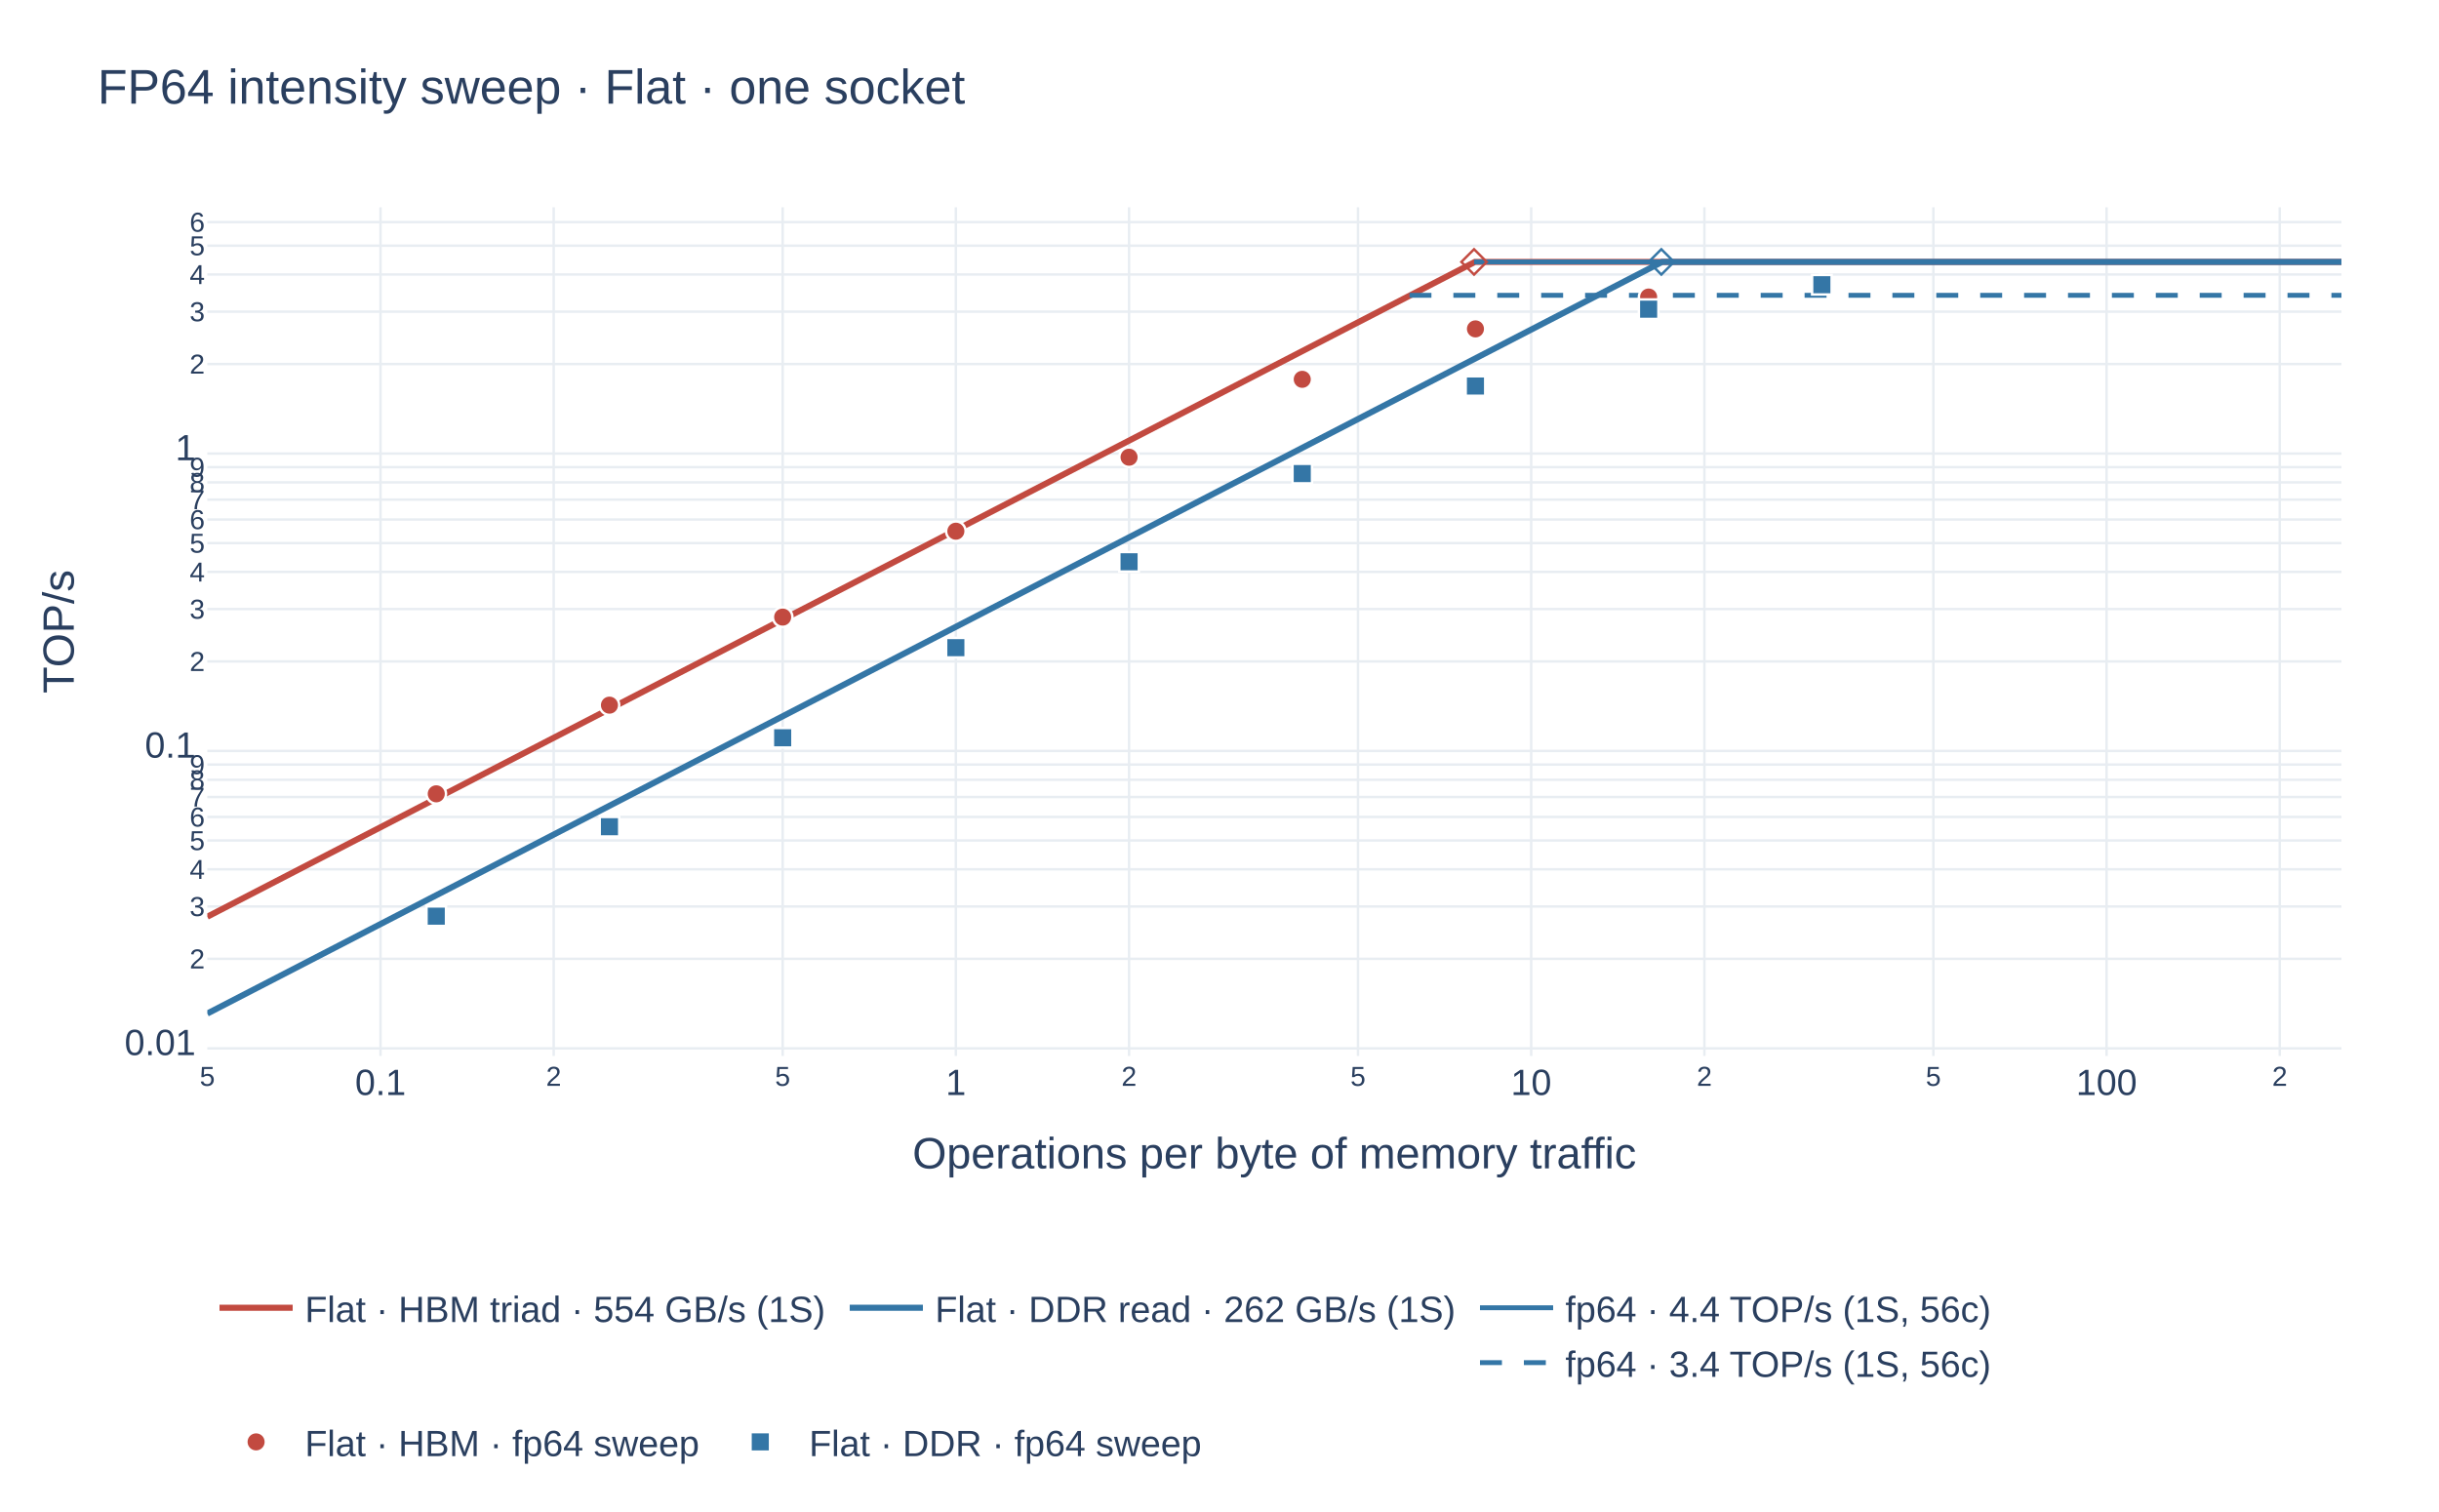
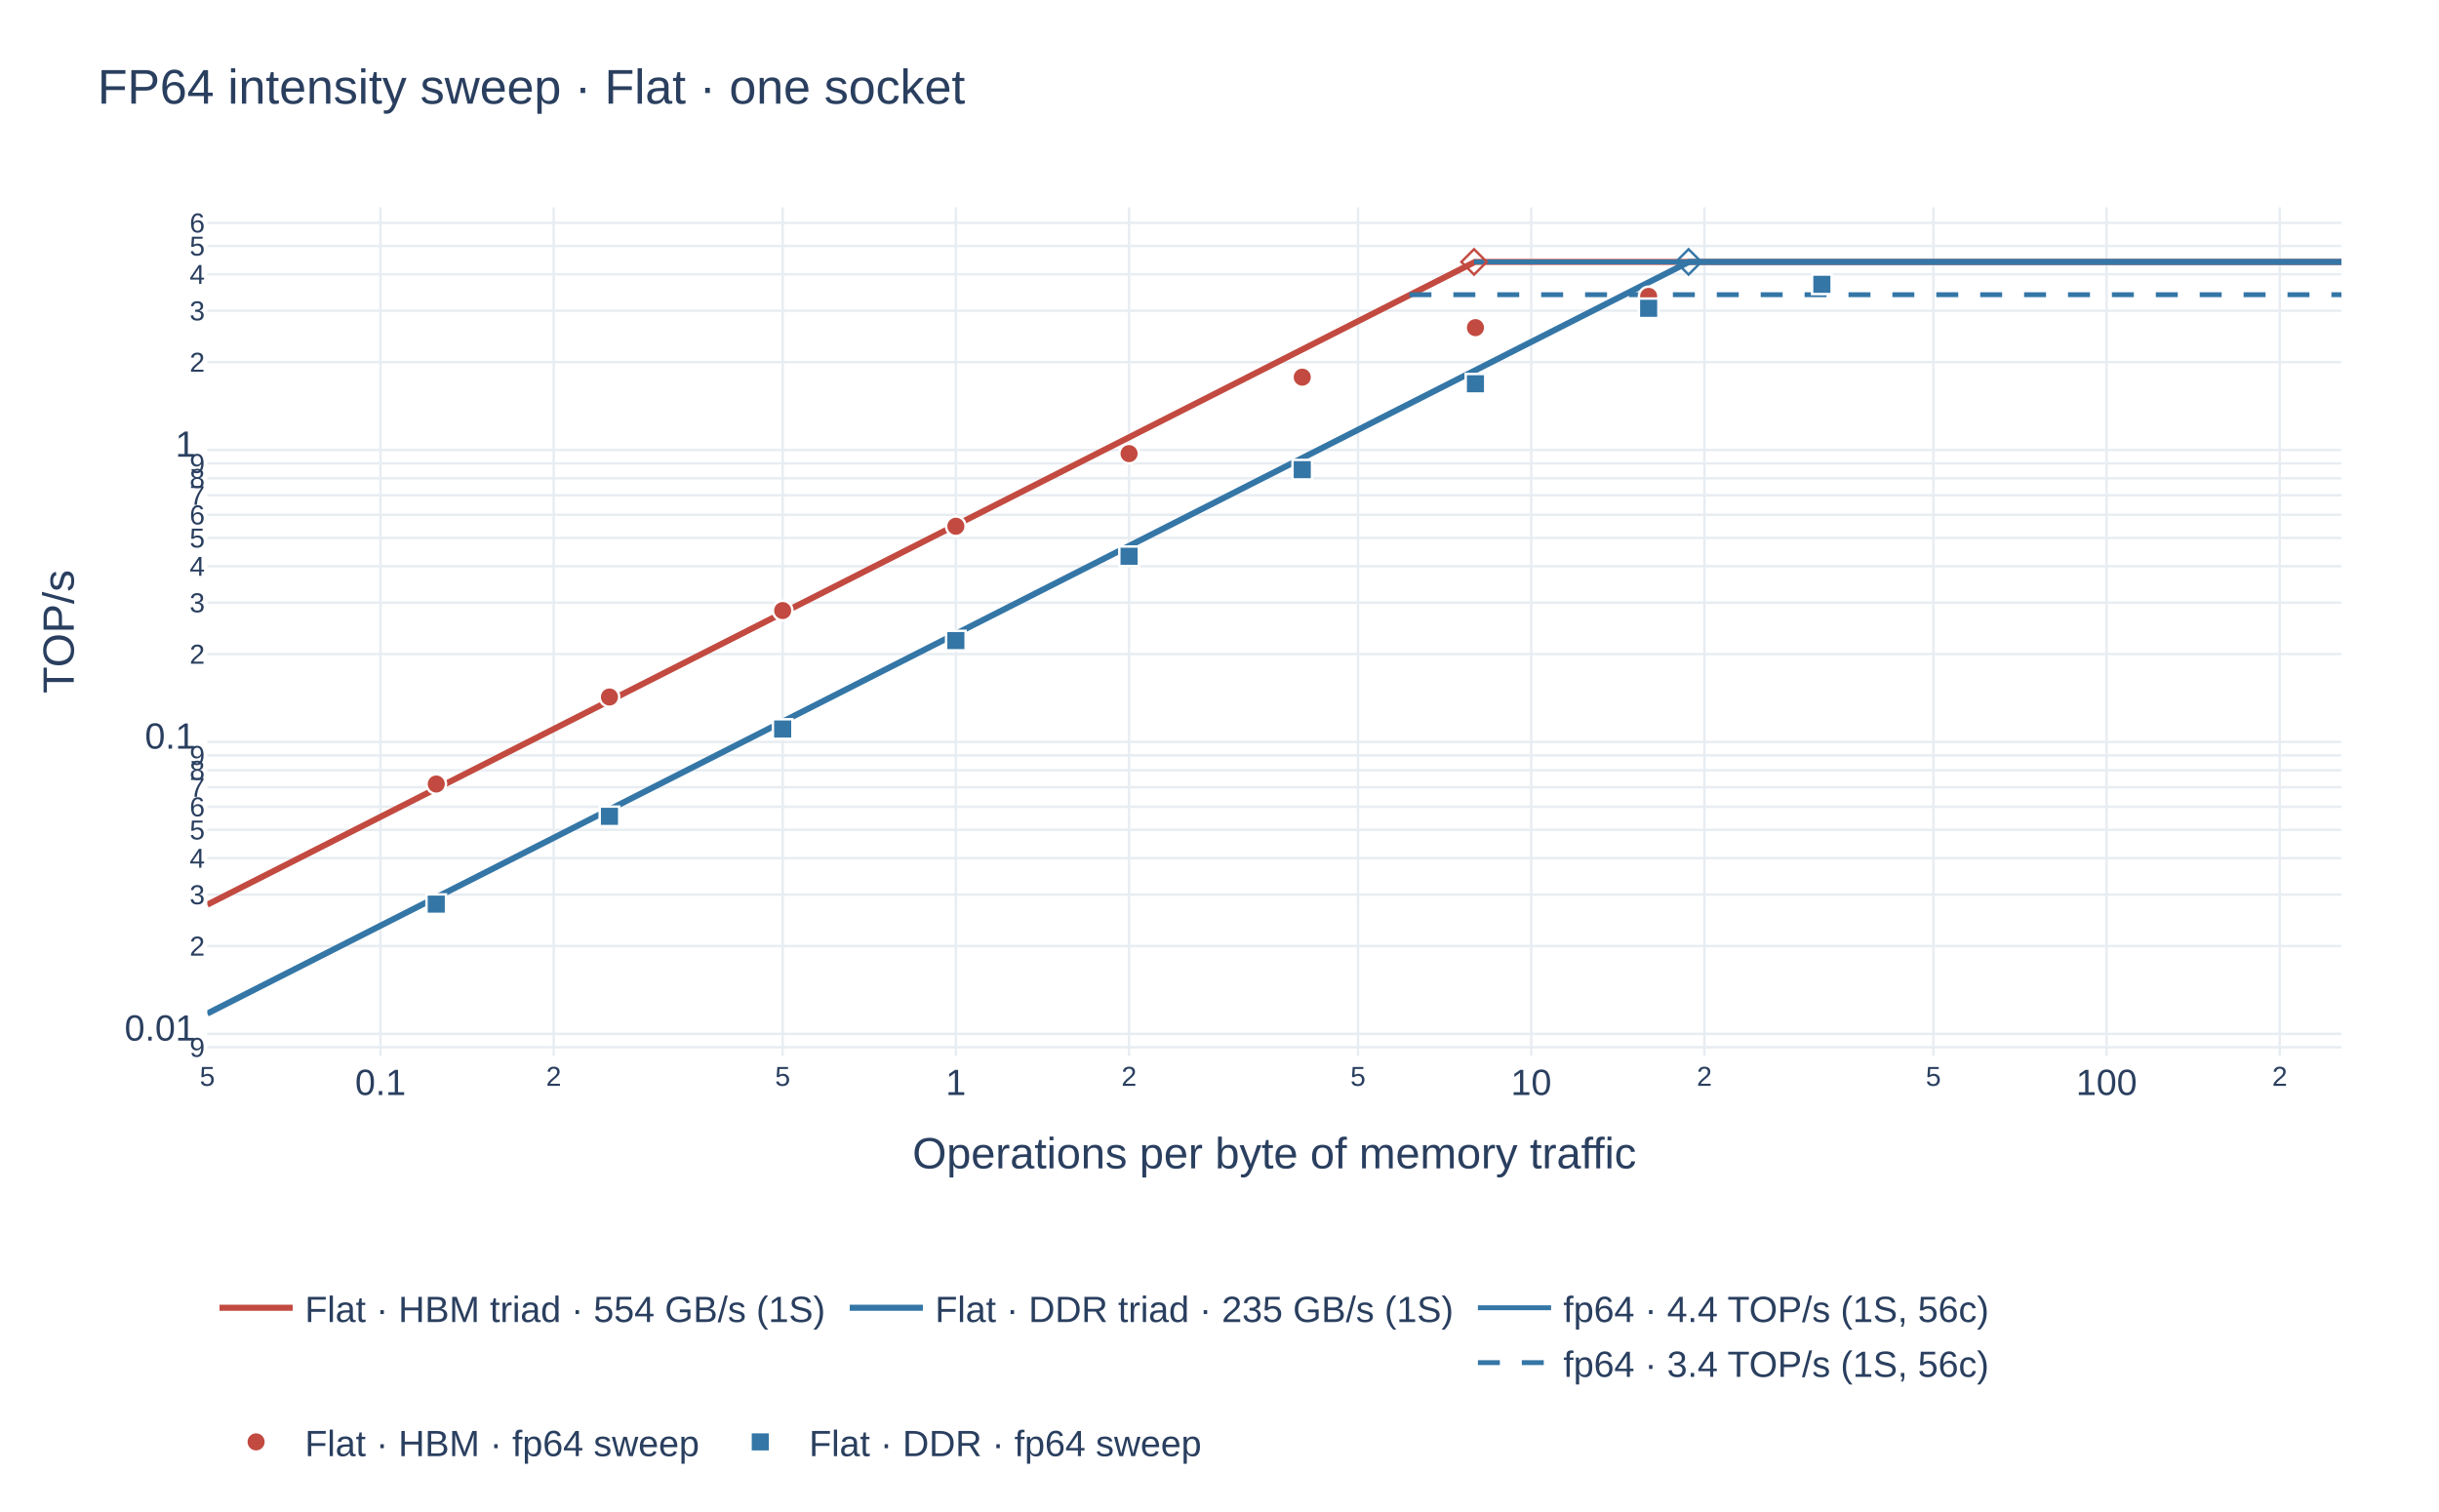
<svg xmlns="http://www.w3.org/2000/svg" class="main-svg" width="1000" height="620" style="" viewBox="0 0 1000 620">
  <rect x="0" y="0" width="1000" height="620" style="fill: rgb(255, 255, 255); fill-opacity: 1;" />
-   <defs id="defs-140106">
+   <defs id="defs-0cee16">
    <g class="clips">
-       <clipPath id="clip140106xyplot" class="plotclip">
+       <clipPath id="clip0cee16xyplot" class="plotclip">
        <rect width="875" height="348" />
      </clipPath>
-       <clipPath class="axesclip" id="clip140106x">
+       <clipPath class="axesclip" id="clip0cee16x">
        <rect x="85" y="0" width="875" height="620" />
      </clipPath>
-       <clipPath class="axesclip" id="clip140106y">
+       <clipPath class="axesclip" id="clip0cee16y">
        <rect x="0" y="85" width="1000" height="348" />
      </clipPath>
-       <clipPath class="axesclip" id="clip140106xy">
+       <clipPath class="axesclip" id="clip0cee16xy">
        <rect x="85" y="85" width="875" height="348" />
      </clipPath>
    </g>
    <g class="gradients" />
    <g class="patterns" />
  </defs>
  <g class="bglayer" />
  <g class="layer-below">
    <g class="imagelayer" />
    <g class="shapelayer" />
  </g>
  <g class="cartesianlayer">
    <g class="subplot xy">
      <g class="layer-subplot">
        <g class="shapelayer" />
        <g class="imagelayer" />
      </g>
      <g class="minor-gridlayer">
        <g class="x" />
        <g class="y" />
      </g>
      <g class="gridlayer">
        <g class="x">
          <path class="xgrid crisp" transform="translate(156.01,0)" d="M0,85v348" style="stroke: rgb(232, 237, 242); stroke-opacity: 1; stroke-width: 1px;" />
          <path class="xgrid crisp" transform="translate(227.02,0)" d="M0,85v348" style="stroke: rgb(232, 237, 242); stroke-opacity: 1; stroke-width: 1px;" />
          <path class="xgrid crisp" transform="translate(320.9,0)" d="M0,85v348" style="stroke: rgb(232, 237, 242); stroke-opacity: 1; stroke-width: 1px;" />
          <path class="xgrid crisp" transform="translate(391.91,0)" d="M0,85v348" style="stroke: rgb(232, 237, 242); stroke-opacity: 1; stroke-width: 1px;" />
          <path class="xgrid crisp" transform="translate(462.92,0)" d="M0,85v348" style="stroke: rgb(232, 237, 242); stroke-opacity: 1; stroke-width: 1px;" />
          <path class="xgrid crisp" transform="translate(556.79,0)" d="M0,85v348" style="stroke: rgb(232, 237, 242); stroke-opacity: 1; stroke-width: 1px;" />
          <path class="xgrid crisp" transform="translate(627.8,0)" d="M0,85v348" style="stroke: rgb(232, 237, 242); stroke-opacity: 1; stroke-width: 1px;" />
          <path class="xgrid crisp" transform="translate(698.81,0)" d="M0,85v348" style="stroke: rgb(232, 237, 242); stroke-opacity: 1; stroke-width: 1px;" />
          <path class="xgrid crisp" transform="translate(792.69,0)" d="M0,85v348" style="stroke: rgb(232, 237, 242); stroke-opacity: 1; stroke-width: 1px;" />
          <path class="xgrid crisp" transform="translate(863.7,0)" d="M0,85v348" style="stroke: rgb(232, 237, 242); stroke-opacity: 1; stroke-width: 1px;" />
          <path class="xgrid crisp" transform="translate(934.71,0)" d="M0,85v348" style="stroke: rgb(232, 237, 242); stroke-opacity: 1; stroke-width: 1px;" />
        </g>
        <g class="y">
-           <path class="ygrid crisp" transform="translate(0,429.89)" d="M85,0h875" style="stroke: rgb(232, 237, 242); stroke-opacity: 1; stroke-width: 1px;" />
-           <path class="ygrid crisp" transform="translate(0,393.17)" d="M85,0h875" style="stroke: rgb(232, 237, 242); stroke-opacity: 1; stroke-width: 1px;" />
-           <path class="ygrid crisp" transform="translate(0,371.7)" d="M85,0h875" style="stroke: rgb(232, 237, 242); stroke-opacity: 1; stroke-width: 1px;" />
-           <path class="ygrid crisp" transform="translate(0,356.46)" d="M85,0h875" style="stroke: rgb(232, 237, 242); stroke-opacity: 1; stroke-width: 1px;" />
-           <path class="ygrid crisp" transform="translate(0,344.64)" d="M85,0h875" style="stroke: rgb(232, 237, 242); stroke-opacity: 1; stroke-width: 1px;" />
-           <path class="ygrid crisp" transform="translate(0,334.99)" d="M85,0h875" style="stroke: rgb(232, 237, 242); stroke-opacity: 1; stroke-width: 1px;" />
-           <path class="ygrid crisp" transform="translate(0,326.82)" d="M85,0h875" style="stroke: rgb(232, 237, 242); stroke-opacity: 1; stroke-width: 1px;" />
-           <path class="ygrid crisp" transform="translate(0,319.75)" d="M85,0h875" style="stroke: rgb(232, 237, 242); stroke-opacity: 1; stroke-width: 1px;" />
-           <path class="ygrid crisp" transform="translate(0,313.51)" d="M85,0h875" style="stroke: rgb(232, 237, 242); stroke-opacity: 1; stroke-width: 1px;" />
-           <path class="ygrid crisp" transform="translate(0,307.93)" d="M85,0h875" style="stroke: rgb(232, 237, 242); stroke-opacity: 1; stroke-width: 1px;" />
-           <path class="ygrid crisp" transform="translate(0,271.22)" d="M85,0h875" style="stroke: rgb(232, 237, 242); stroke-opacity: 1; stroke-width: 1px;" />
-           <path class="ygrid crisp" transform="translate(0,249.75)" d="M85,0h875" style="stroke: rgb(232, 237, 242); stroke-opacity: 1; stroke-width: 1px;" />
-           <path class="ygrid crisp" transform="translate(0,234.51)" d="M85,0h875" style="stroke: rgb(232, 237, 242); stroke-opacity: 1; stroke-width: 1px;" />
-           <path class="ygrid crisp" transform="translate(0,222.69)" d="M85,0h875" style="stroke: rgb(232, 237, 242); stroke-opacity: 1; stroke-width: 1px;" />
-           <path class="ygrid crisp" transform="translate(0,213.03)" d="M85,0h875" style="stroke: rgb(232, 237, 242); stroke-opacity: 1; stroke-width: 1px;" />
-           <path class="ygrid crisp" transform="translate(0,204.87)" d="M85,0h875" style="stroke: rgb(232, 237, 242); stroke-opacity: 1; stroke-width: 1px;" />
-           <path class="ygrid crisp" transform="translate(0,197.8)" d="M85,0h875" style="stroke: rgb(232, 237, 242); stroke-opacity: 1; stroke-width: 1px;" />
-           <path class="ygrid crisp" transform="translate(0,191.56)" d="M85,0h875" style="stroke: rgb(232, 237, 242); stroke-opacity: 1; stroke-width: 1px;" />
-           <path class="ygrid crisp" transform="translate(0,185.98)" d="M85,0h875" style="stroke: rgb(232, 237, 242); stroke-opacity: 1; stroke-width: 1px;" />
-           <path class="ygrid crisp" transform="translate(0,149.27)" d="M85,0h875" style="stroke: rgb(232, 237, 242); stroke-opacity: 1; stroke-width: 1px;" />
-           <path class="ygrid crisp" transform="translate(0,127.79)" d="M85,0h875" style="stroke: rgb(232, 237, 242); stroke-opacity: 1; stroke-width: 1px;" />
-           <path class="ygrid crisp" transform="translate(0,112.55)" d="M85,0h875" style="stroke: rgb(232, 237, 242); stroke-opacity: 1; stroke-width: 1px;" />
-           <path class="ygrid crisp" transform="translate(0,100.74)" d="M85,0h875" style="stroke: rgb(232, 237, 242); stroke-opacity: 1; stroke-width: 1px;" />
-           <path class="ygrid crisp" transform="translate(0,91.08)" d="M85,0h875" style="stroke: rgb(232, 237, 242); stroke-opacity: 1; stroke-width: 1px;" />
+           <path class="ygrid crisp" transform="translate(0,429.43)" d="M85,0h875" style="stroke: rgb(232, 237, 242); stroke-opacity: 1; stroke-width: 1px;" />
+           <path class="ygrid crisp" transform="translate(0,423.95)" d="M85,0h875" style="stroke: rgb(232, 237, 242); stroke-opacity: 1; stroke-width: 1px;" />
+           <path class="ygrid crisp" transform="translate(0,387.92)" d="M85,0h875" style="stroke: rgb(232, 237, 242); stroke-opacity: 1; stroke-width: 1px;" />
+           <path class="ygrid crisp" transform="translate(0,366.84)" d="M85,0h875" style="stroke: rgb(232, 237, 242); stroke-opacity: 1; stroke-width: 1px;" />
+           <path class="ygrid crisp" transform="translate(0,351.88)" d="M85,0h875" style="stroke: rgb(232, 237, 242); stroke-opacity: 1; stroke-width: 1px;" />
+           <path class="ygrid crisp" transform="translate(0,340.28)" d="M85,0h875" style="stroke: rgb(232, 237, 242); stroke-opacity: 1; stroke-width: 1px;" />
+           <path class="ygrid crisp" transform="translate(0,330.8)" d="M85,0h875" style="stroke: rgb(232, 237, 242); stroke-opacity: 1; stroke-width: 1px;" />
+           <path class="ygrid crisp" transform="translate(0,322.79)" d="M85,0h875" style="stroke: rgb(232, 237, 242); stroke-opacity: 1; stroke-width: 1px;" />
+           <path class="ygrid crisp" transform="translate(0,315.84)" d="M85,0h875" style="stroke: rgb(232, 237, 242); stroke-opacity: 1; stroke-width: 1px;" />
+           <path class="ygrid crisp" transform="translate(0,309.72)" d="M85,0h875" style="stroke: rgb(232, 237, 242); stroke-opacity: 1; stroke-width: 1px;" />
+           <path class="ygrid crisp" transform="translate(0,304.24)" d="M85,0h875" style="stroke: rgb(232, 237, 242); stroke-opacity: 1; stroke-width: 1px;" />
+           <path class="ygrid crisp" transform="translate(0,268.21)" d="M85,0h875" style="stroke: rgb(232, 237, 242); stroke-opacity: 1; stroke-width: 1px;" />
+           <path class="ygrid crisp" transform="translate(0,247.13)" d="M85,0h875" style="stroke: rgb(232, 237, 242); stroke-opacity: 1; stroke-width: 1px;" />
+           <path class="ygrid crisp" transform="translate(0,232.17)" d="M85,0h875" style="stroke: rgb(232, 237, 242); stroke-opacity: 1; stroke-width: 1px;" />
+           <path class="ygrid crisp" transform="translate(0,220.57)" d="M85,0h875" style="stroke: rgb(232, 237, 242); stroke-opacity: 1; stroke-width: 1px;" />
+           <path class="ygrid crisp" transform="translate(0,211.09)" d="M85,0h875" style="stroke: rgb(232, 237, 242); stroke-opacity: 1; stroke-width: 1px;" />
+           <path class="ygrid crisp" transform="translate(0,203.08)" d="M85,0h875" style="stroke: rgb(232, 237, 242); stroke-opacity: 1; stroke-width: 1px;" />
+           <path class="ygrid crisp" transform="translate(0,196.13)" d="M85,0h875" style="stroke: rgb(232, 237, 242); stroke-opacity: 1; stroke-width: 1px;" />
+           <path class="ygrid crisp" transform="translate(0,190.01)" d="M85,0h875" style="stroke: rgb(232, 237, 242); stroke-opacity: 1; stroke-width: 1px;" />
+           <path class="ygrid crisp" transform="translate(0,184.53)" d="M85,0h875" style="stroke: rgb(232, 237, 242); stroke-opacity: 1; stroke-width: 1px;" />
+           <path class="ygrid crisp" transform="translate(0,148.5)" d="M85,0h875" style="stroke: rgb(232, 237, 242); stroke-opacity: 1; stroke-width: 1px;" />
+           <path class="ygrid crisp" transform="translate(0,127.42)" d="M85,0h875" style="stroke: rgb(232, 237, 242); stroke-opacity: 1; stroke-width: 1px;" />
+           <path class="ygrid crisp" transform="translate(0,112.46)" d="M85,0h875" style="stroke: rgb(232, 237, 242); stroke-opacity: 1; stroke-width: 1px;" />
+           <path class="ygrid crisp" transform="translate(0,100.86)" d="M85,0h875" style="stroke: rgb(232, 237, 242); stroke-opacity: 1; stroke-width: 1px;" />
+           <path class="ygrid crisp" transform="translate(0,91.38)" d="M85,0h875" style="stroke: rgb(232, 237, 242); stroke-opacity: 1; stroke-width: 1px;" />
        </g>
      </g>
      <g class="zerolinelayer" />
      <g class="layer-between">
        <g class="shapelayer" />
        <g class="imagelayer" />
      </g>
      <path class="xlines-below" />
      <path class="ylines-below" />
      <g class="overlines-below" />
      <g class="xaxislayer-below" />
      <g class="yaxislayer-below" />
      <g class="overaxes-below" />
      <g class="overplot">
-         <g class="xy" transform="translate(85,85)" clip-path="url(#clip140106xyplot)">
+         <g class="xy" transform="translate(85,85)" clip-path="url(#clip0cee16xyplot)">
          <g class="scatterlayer mlayer">
-             <g class="trace scatter trace9b9835" style="stroke-miterlimit: 2; opacity: 1;">
+             <g class="trace scatter trace982264" style="stroke-miterlimit: 2; opacity: 1;">
              <g class="fills" />
              <g class="errorbars" />
              <g class="lines">
-                 <path class="js-line" d="M0,290.9L519.74,22.4L521.93,22.4L875,22.4" style="vector-effect: none; fill: none; stroke: rgb(194, 74, 64); stroke-opacity: 1; stroke-width: 2.5px; opacity: 1;" />
+                 <path class="js-line" d="M0,285.96L519.74,22.4L521.93,22.4L875,22.4" style="vector-effect: none; fill: none; stroke: rgb(194, 74, 64); stroke-opacity: 1; stroke-width: 2.5px; opacity: 1;" />
              </g>
              <g class="points" />
              <g class="text" />
            </g>
-             <g class="trace scatter traceb85394" style="stroke-miterlimit: 2; opacity: 1;">
+             <g class="trace scatter trace691717" style="stroke-miterlimit: 2; opacity: 1;">
              <g class="fills" />
              <g class="errorbars" />
              <g class="lines">
-                 <path class="js-line" d="M0,330.6L596.49,22.4L598.68,22.4L875,22.4" style="vector-effect: none; fill: none; stroke: rgb(52, 118, 166); stroke-opacity: 1; stroke-width: 2.5px; opacity: 1;" />
+                 <path class="js-line" d="M0,330.6L607.46,22.4L609.65,22.4L875,22.4" style="vector-effect: none; fill: none; stroke: rgb(52, 118, 166); stroke-opacity: 1; stroke-width: 2.5px; opacity: 1;" />
              </g>
              <g class="points" />
              <g class="text" />
            </g>
-             <g class="trace scatter traceeec383" style="stroke-miterlimit: 2; opacity: 1;">
+             <g class="trace scatter traceaeaafb" style="stroke-miterlimit: 2; opacity: 1;">
              <g class="fills" />
              <g class="errorbars" />
              <g class="lines">
                <path class="js-line" d="M519.37,22.4L875,22.4" style="vector-effect: none; fill: none; stroke: rgb(52, 118, 166); stroke-opacity: 1; stroke-width: 2px; opacity: 1;" />
              </g>
              <g class="points" />
              <g class="text" />
            </g>
-             <g class="trace scatter trace9a9bf2" style="stroke-miterlimit: 2; opacity: 1;">
+             <g class="trace scatter trace2c57e9" style="stroke-miterlimit: 2; opacity: 1;">
              <g class="fills" />
              <g class="errorbars" />
              <g class="lines" />
              <g class="points">
                <path class="point" transform="translate(519.37,22.4)" d="M5.2,0L0,5.2L-5.2,0L0,-5.2Z" style="opacity: 1; stroke-width: 1px; stroke: rgb(194, 74, 64); stroke-opacity: 1; fill: none;" />
              </g>
              <g class="text" />
            </g>
-             <g class="trace scatter trace3e33d9" style="stroke-miterlimit: 2; opacity: 1;">
+             <g class="trace scatter tracef60a94" style="stroke-miterlimit: 2; opacity: 1;">
              <g class="fills" />
              <g class="errorbars" />
              <g class="lines" />
              <g class="points">
-                 <path class="point" transform="translate(596.15,22.4)" d="M5.2,0L0,5.2L-5.2,0L0,-5.2Z" style="opacity: 1; stroke-width: 1px; stroke: rgb(52, 118, 166); stroke-opacity: 1; fill: none;" />
-               </g>
-               <g class="text" />
-             </g>
-             <g class="trace scatter tracea99d35" style="stroke-miterlimit: 2; opacity: 1;">
+                 <path class="point" transform="translate(607.32,22.4)" d="M5.2,0L0,5.2L-5.2,0L0,-5.2Z" style="opacity: 1; stroke-width: 1px; stroke: rgb(52, 118, 166); stroke-opacity: 1; fill: none;" />
+               </g>
+               <g class="text" />
+             </g>
+             <g class="trace scatter traceb2c7d7" style="stroke-miterlimit: 2; opacity: 1;">
              <g class="fills" />
              <g class="errorbars" />
              <g class="lines">
-                 <path class="js-line" d="M492.89,36.09L875,36.09" style="vector-effect: none; fill: none; stroke: rgb(52, 118, 166); stroke-opacity: 1; stroke-dasharray: 9px, 9px; stroke-width: 2px; opacity: 1;" />
+                 <path class="js-line" d="M492.89,35.84L875,35.84" style="vector-effect: none; fill: none; stroke: rgb(52, 118, 166); stroke-opacity: 1; stroke-dasharray: 9px, 9px; stroke-width: 2px; opacity: 1;" />
              </g>
              <g class="points" />
              <g class="text" />
            </g>
-             <g class="trace scatter trace2be299" style="stroke-miterlimit: 2; opacity: 1;">
+             <g class="trace scatter trace50f6d3" style="stroke-miterlimit: 2; opacity: 1;">
              <g class="fills" />
              <g class="errorbars" />
              <g class="lines" />
              <g class="points">
-                 <path class="point plotly-customdata" transform="translate(93.87,240.51)" d="M4,0A4,4 0 1,1 0,-4A4,4 0 0,1 4,0Z" style="opacity: 1; stroke-width: 1px; fill: rgb(194, 74, 64); fill-opacity: 1; stroke: rgb(255, 255, 255); stroke-opacity: 1;" />
-                 <path class="point plotly-customdata" transform="translate(164.88,204.15)" d="M4,0A4,4 0 1,1 0,-4A4,4 0 0,1 4,0Z" style="opacity: 1; stroke-width: 1px; fill: rgb(194, 74, 64); fill-opacity: 1; stroke: rgb(255, 255, 255); stroke-opacity: 1;" />
-                 <path class="point plotly-customdata" transform="translate(235.9,168.04)" d="M4,0A4,4 0 1,1 0,-4A4,4 0 0,1 4,0Z" style="opacity: 1; stroke-width: 1px; fill: rgb(194, 74, 64); fill-opacity: 1; stroke: rgb(255, 255, 255); stroke-opacity: 1;" />
-                 <path class="point plotly-customdata" transform="translate(306.91,132.82)" d="M4,0A4,4 0 1,1 0,-4A4,4 0 0,1 4,0Z" style="opacity: 1; stroke-width: 1px; fill: rgb(194, 74, 64); fill-opacity: 1; stroke: rgb(255, 255, 255); stroke-opacity: 1;" />
-                 <path class="point plotly-customdata" transform="translate(377.92,102.48)" d="M4,0A4,4 0 1,1 0,-4A4,4 0 0,1 4,0Z" style="opacity: 1; stroke-width: 1px; fill: rgb(194, 74, 64); fill-opacity: 1; stroke: rgb(255, 255, 255); stroke-opacity: 1;" />
-                 <path class="point plotly-customdata" transform="translate(448.93,70.54)" d="M4,0A4,4 0 1,1 0,-4A4,4 0 0,1 4,0Z" style="opacity: 1; stroke-width: 1px; fill: rgb(194, 74, 64); fill-opacity: 1; stroke: rgb(255, 255, 255); stroke-opacity: 1;" />
-                 <path class="point plotly-customdata" transform="translate(519.94,49.86)" d="M4,0A4,4 0 1,1 0,-4A4,4 0 0,1 4,0Z" style="opacity: 1; stroke-width: 1px; fill: rgb(194, 74, 64); fill-opacity: 1; stroke: rgb(255, 255, 255); stroke-opacity: 1;" />
-                 <path class="point plotly-customdata" transform="translate(590.95,36.8)" d="M4,0A4,4 0 1,1 0,-4A4,4 0 0,1 4,0Z" style="opacity: 1; stroke-width: 1px; fill: rgb(194, 74, 64); fill-opacity: 1; stroke: rgb(255, 255, 255); stroke-opacity: 1;" />
-                 <path class="point plotly-customdata" transform="translate(661.97,31.57)" d="M4,0A4,4 0 1,1 0,-4A4,4 0 0,1 4,0Z" style="opacity: 1; stroke-width: 1px; fill: rgb(194, 74, 64); fill-opacity: 1; stroke: rgb(255, 255, 255); stroke-opacity: 1;" />
-               </g>
-               <g class="text" />
-             </g>
-             <g class="trace scatter trace0b6619" style="stroke-miterlimit: 2; opacity: 1;">
+                 <path class="point plotly-customdata" transform="translate(93.87,236.49)" d="M4,0A4,4 0 1,1 0,-4A4,4 0 0,1 4,0Z" style="opacity: 1; stroke-width: 1px; fill: rgb(194, 74, 64); fill-opacity: 1; stroke: rgb(255, 255, 255); stroke-opacity: 1;" />
+                 <path class="point plotly-customdata" transform="translate(164.88,200.81)" d="M4,0A4,4 0 1,1 0,-4A4,4 0 0,1 4,0Z" style="opacity: 1; stroke-width: 1px; fill: rgb(194, 74, 64); fill-opacity: 1; stroke: rgb(255, 255, 255); stroke-opacity: 1;" />
+                 <path class="point plotly-customdata" transform="translate(235.9,165.36)" d="M4,0A4,4 0 1,1 0,-4A4,4 0 0,1 4,0Z" style="opacity: 1; stroke-width: 1px; fill: rgb(194, 74, 64); fill-opacity: 1; stroke: rgb(255, 255, 255); stroke-opacity: 1;" />
+                 <path class="point plotly-customdata" transform="translate(306.91,130.79)" d="M4,0A4,4 0 1,1 0,-4A4,4 0 0,1 4,0Z" style="opacity: 1; stroke-width: 1px; fill: rgb(194, 74, 64); fill-opacity: 1; stroke: rgb(255, 255, 255); stroke-opacity: 1;" />
+                 <path class="point plotly-customdata" transform="translate(377.92,101.01)" d="M4,0A4,4 0 1,1 0,-4A4,4 0 0,1 4,0Z" style="opacity: 1; stroke-width: 1px; fill: rgb(194, 74, 64); fill-opacity: 1; stroke: rgb(255, 255, 255); stroke-opacity: 1;" />
+                 <path class="point plotly-customdata" transform="translate(448.93,69.66)" d="M4,0A4,4 0 1,1 0,-4A4,4 0 0,1 4,0Z" style="opacity: 1; stroke-width: 1px; fill: rgb(194, 74, 64); fill-opacity: 1; stroke: rgb(255, 255, 255); stroke-opacity: 1;" />
+                 <path class="point plotly-customdata" transform="translate(519.94,49.35)" d="M4,0A4,4 0 1,1 0,-4A4,4 0 0,1 4,0Z" style="opacity: 1; stroke-width: 1px; fill: rgb(194, 74, 64); fill-opacity: 1; stroke: rgb(255, 255, 255); stroke-opacity: 1;" />
+                 <path class="point plotly-customdata" transform="translate(590.95,36.54)" d="M4,0A4,4 0 1,1 0,-4A4,4 0 0,1 4,0Z" style="opacity: 1; stroke-width: 1px; fill: rgb(194, 74, 64); fill-opacity: 1; stroke: rgb(255, 255, 255); stroke-opacity: 1;" />
+                 <path class="point plotly-customdata" transform="translate(661.97,31.4)" d="M4,0A4,4 0 1,1 0,-4A4,4 0 0,1 4,0Z" style="opacity: 1; stroke-width: 1px; fill: rgb(194, 74, 64); fill-opacity: 1; stroke: rgb(255, 255, 255); stroke-opacity: 1;" />
+               </g>
+               <g class="text" />
+             </g>
+             <g class="trace scatter trace3751ee" style="stroke-miterlimit: 2; opacity: 1;">
              <g class="fills" />
              <g class="errorbars" />
              <g class="lines" />
              <g class="points">
-                 <path class="point plotly-customdata" transform="translate(93.87,290.68)" d="M4,4H-4V-4H4Z" style="opacity: 1; stroke-width: 1px; fill: rgb(52, 118, 166); fill-opacity: 1; stroke: rgb(255, 255, 255); stroke-opacity: 1;" />
-                 <path class="point plotly-customdata" transform="translate(164.88,254)" d="M4,4H-4V-4H4Z" style="opacity: 1; stroke-width: 1px; fill: rgb(52, 118, 166); fill-opacity: 1; stroke: rgb(255, 255, 255); stroke-opacity: 1;" />
-                 <path class="point plotly-customdata" transform="translate(235.9,217.52)" d="M4,4H-4V-4H4Z" style="opacity: 1; stroke-width: 1px; fill: rgb(52, 118, 166); fill-opacity: 1; stroke: rgb(255, 255, 255); stroke-opacity: 1;" />
-                 <path class="point plotly-customdata" transform="translate(306.91,180.58)" d="M4,4H-4V-4H4Z" style="opacity: 1; stroke-width: 1px; fill: rgb(52, 118, 166); fill-opacity: 1; stroke: rgb(255, 255, 255); stroke-opacity: 1;" />
-                 <path class="point plotly-customdata" transform="translate(377.92,145.36)" d="M4,4H-4V-4H4Z" style="opacity: 1; stroke-width: 1px; fill: rgb(52, 118, 166); fill-opacity: 1; stroke: rgb(255, 255, 255); stroke-opacity: 1;" />
-                 <path class="point plotly-customdata" transform="translate(448.93,109.19)" d="M4,4H-4V-4H4Z" style="opacity: 1; stroke-width: 1px; fill: rgb(52, 118, 166); fill-opacity: 1; stroke: rgb(255, 255, 255); stroke-opacity: 1;" />
-                 <path class="point plotly-customdata" transform="translate(519.94,73.29)" d="M4,4H-4V-4H4Z" style="opacity: 1; stroke-width: 1px; fill: rgb(52, 118, 166); fill-opacity: 1; stroke: rgb(255, 255, 255); stroke-opacity: 1;" />
-                 <path class="point plotly-customdata" transform="translate(590.95,41.78)" d="M4,4H-4V-4H4Z" style="opacity: 1; stroke-width: 1px; fill: rgb(52, 118, 166); fill-opacity: 1; stroke: rgb(255, 255, 255); stroke-opacity: 1;" />
-                 <path class="point plotly-customdata" transform="translate(661.97,31.75)" d="M4,4H-4V-4H4Z" style="opacity: 1; stroke-width: 1px; fill: rgb(52, 118, 166); fill-opacity: 1; stroke: rgb(255, 255, 255); stroke-opacity: 1;" />
+                 <path class="point plotly-customdata" transform="translate(93.87,285.74)" d="M4,4H-4V-4H4Z" style="opacity: 1; stroke-width: 1px; fill: rgb(52, 118, 166); fill-opacity: 1; stroke: rgb(255, 255, 255); stroke-opacity: 1;" />
+                 <path class="point plotly-customdata" transform="translate(164.88,249.74)" d="M4,4H-4V-4H4Z" style="opacity: 1; stroke-width: 1px; fill: rgb(52, 118, 166); fill-opacity: 1; stroke: rgb(255, 255, 255); stroke-opacity: 1;" />
+                 <path class="point plotly-customdata" transform="translate(235.9,213.93)" d="M4,4H-4V-4H4Z" style="opacity: 1; stroke-width: 1px; fill: rgb(52, 118, 166); fill-opacity: 1; stroke: rgb(255, 255, 255); stroke-opacity: 1;" />
+                 <path class="point plotly-customdata" transform="translate(306.91,177.67)" d="M4,4H-4V-4H4Z" style="opacity: 1; stroke-width: 1px; fill: rgb(52, 118, 166); fill-opacity: 1; stroke: rgb(255, 255, 255); stroke-opacity: 1;" />
+                 <path class="point plotly-customdata" transform="translate(377.92,143.09)" d="M4,4H-4V-4H4Z" style="opacity: 1; stroke-width: 1px; fill: rgb(52, 118, 166); fill-opacity: 1; stroke: rgb(255, 255, 255); stroke-opacity: 1;" />
+                 <path class="point plotly-customdata" transform="translate(448.93,107.59)" d="M4,4H-4V-4H4Z" style="opacity: 1; stroke-width: 1px; fill: rgb(52, 118, 166); fill-opacity: 1; stroke: rgb(255, 255, 255); stroke-opacity: 1;" />
+                 <path class="point plotly-customdata" transform="translate(519.94,72.36)" d="M4,4H-4V-4H4Z" style="opacity: 1; stroke-width: 1px; fill: rgb(52, 118, 166); fill-opacity: 1; stroke: rgb(255, 255, 255); stroke-opacity: 1;" />
+                 <path class="point plotly-customdata" transform="translate(590.95,41.42)" d="M4,4H-4V-4H4Z" style="opacity: 1; stroke-width: 1px; fill: rgb(52, 118, 166); fill-opacity: 1; stroke: rgb(255, 255, 255); stroke-opacity: 1;" />
+                 <path class="point plotly-customdata" transform="translate(661.97,31.58)" d="M4,4H-4V-4H4Z" style="opacity: 1; stroke-width: 1px; fill: rgb(52, 118, 166); fill-opacity: 1; stroke: rgb(255, 255, 255); stroke-opacity: 1;" />
              </g>
              <g class="text" />
            </g>
          </g>
        </g>
      </g>
      <g class="zerolinelayer-above" />
      <path class="xlines-above crisp" d="M0,0" style="fill: none;" />
      <path class="ylines-above crisp" d="M0,0" style="fill: none;" />
      <g class="overlines-above" />
      <g class="xaxislayer-above">
        <g class="xtick">
          <text text-anchor="middle" x="0" y="445.25" transform="translate(85,0)" style="font-family: Arial; font-size: 11.25px; fill: rgb(42, 63, 95); fill-opacity: 1; white-space: pre;">5</text>
        </g>
        <g class="xtick">
          <text text-anchor="middle" x="0" y="449" style="font-family: Arial; font-size: 15px; fill: rgb(42, 63, 95); fill-opacity: 1; white-space: pre;" transform="translate(156.01,0)">0.1</text>
        </g>
        <g class="xtick">
          <text text-anchor="middle" x="0" y="445.25" style="font-family: Arial; font-size: 11.25px; fill: rgb(42, 63, 95); fill-opacity: 1; white-space: pre;" transform="translate(227.02,0)">2</text>
        </g>
        <g class="xtick">
          <text text-anchor="middle" x="0" y="445.25" style="font-family: Arial; font-size: 11.25px; fill: rgb(42, 63, 95); fill-opacity: 1; white-space: pre;" transform="translate(320.9,0)">5</text>
        </g>
        <g class="xtick">
          <text text-anchor="middle" x="0" y="449" style="font-family: Arial; font-size: 15px; fill: rgb(42, 63, 95); fill-opacity: 1; white-space: pre;" transform="translate(391.91,0)">1</text>
        </g>
        <g class="xtick">
          <text text-anchor="middle" x="0" y="445.25" style="font-family: Arial; font-size: 11.25px; fill: rgb(42, 63, 95); fill-opacity: 1; white-space: pre;" transform="translate(462.92,0)">2</text>
        </g>
        <g class="xtick">
          <text text-anchor="middle" x="0" y="445.25" style="font-family: Arial; font-size: 11.25px; fill: rgb(42, 63, 95); fill-opacity: 1; white-space: pre;" transform="translate(556.79,0)">5</text>
        </g>
        <g class="xtick">
          <text text-anchor="middle" x="0" y="449" style="font-family: Arial; font-size: 15px; fill: rgb(42, 63, 95); fill-opacity: 1; white-space: pre;" transform="translate(627.8,0)">10</text>
        </g>
        <g class="xtick">
          <text text-anchor="middle" x="0" y="445.25" style="font-family: Arial; font-size: 11.25px; fill: rgb(42, 63, 95); fill-opacity: 1; white-space: pre;" transform="translate(698.81,0)">2</text>
        </g>
        <g class="xtick">
          <text text-anchor="middle" x="0" y="445.25" style="font-family: Arial; font-size: 11.25px; fill: rgb(42, 63, 95); fill-opacity: 1; white-space: pre;" transform="translate(792.69,0)">5</text>
        </g>
        <g class="xtick">
          <text text-anchor="middle" x="0" y="449" style="font-family: Arial; font-size: 15px; fill: rgb(42, 63, 95); fill-opacity: 1; white-space: pre;" transform="translate(863.7,0)">100</text>
        </g>
        <g class="xtick">
          <text text-anchor="middle" x="0" y="445.25" style="font-family: Arial; font-size: 11.25px; fill: rgb(42, 63, 95); fill-opacity: 1; white-space: pre;" transform="translate(934.71,0)">2</text>
        </g>
      </g>
      <g class="yaxislayer-above">
        <g class="ytick">
-           <text text-anchor="end" x="80.25" y="2.75" transform="translate(0,429.89)" style="font-family: Arial; font-size: 15px; fill: rgb(42, 63, 95); fill-opacity: 1; white-space: pre;">0.01</text>
-         </g>
-         <g class="ytick">
-           <text text-anchor="end" x="84" y="3.937" style="font-family: Arial; font-size: 11.25px; fill: rgb(42, 63, 95); fill-opacity: 1; white-space: pre;" transform="translate(0,393.17)">2</text>
-         </g>
-         <g class="ytick">
-           <text text-anchor="end" x="84" y="3.937" style="font-family: Arial; font-size: 11.25px; fill: rgb(42, 63, 95); fill-opacity: 1; white-space: pre;" transform="translate(0,371.7)">3</text>
-         </g>
-         <g class="ytick">
-           <text text-anchor="end" x="84" y="3.937" style="font-family: Arial; font-size: 11.25px; fill: rgb(42, 63, 95); fill-opacity: 1; white-space: pre;" transform="translate(0,356.46)">4</text>
-         </g>
-         <g class="ytick">
-           <text text-anchor="end" x="84" y="3.937" style="font-family: Arial; font-size: 11.25px; fill: rgb(42, 63, 95); fill-opacity: 1; white-space: pre;" transform="translate(0,344.64)">5</text>
-         </g>
-         <g class="ytick">
-           <text text-anchor="end" x="84" y="3.937" style="font-family: Arial; font-size: 11.25px; fill: rgb(42, 63, 95); fill-opacity: 1; white-space: pre;" transform="translate(0,334.99)">6</text>
-         </g>
-         <g class="ytick">
-           <text text-anchor="end" x="84" y="3.937" style="font-family: Arial; font-size: 11.25px; fill: rgb(42, 63, 95); fill-opacity: 1; white-space: pre;" transform="translate(0,326.82)">7</text>
-         </g>
-         <g class="ytick">
-           <text text-anchor="end" x="84" y="3.937" style="font-family: Arial; font-size: 11.25px; fill: rgb(42, 63, 95); fill-opacity: 1; white-space: pre;" transform="translate(0,319.75)">8</text>
-         </g>
-         <g class="ytick">
-           <text text-anchor="end" x="84" y="3.937" style="font-family: Arial; font-size: 11.25px; fill: rgb(42, 63, 95); fill-opacity: 1; white-space: pre;" transform="translate(0,313.51)">9</text>
-         </g>
-         <g class="ytick">
-           <text text-anchor="end" x="80.25" y="2.75" style="font-family: Arial; font-size: 15px; fill: rgb(42, 63, 95); fill-opacity: 1; white-space: pre;" transform="translate(0,307.93)">0.1</text>
-         </g>
-         <g class="ytick">
-           <text text-anchor="end" x="84" y="3.937" style="font-family: Arial; font-size: 11.25px; fill: rgb(42, 63, 95); fill-opacity: 1; white-space: pre;" transform="translate(0,271.22)">2</text>
-         </g>
-         <g class="ytick">
-           <text text-anchor="end" x="84" y="3.937" style="font-family: Arial; font-size: 11.25px; fill: rgb(42, 63, 95); fill-opacity: 1; white-space: pre;" transform="translate(0,249.75)">3</text>
-         </g>
-         <g class="ytick">
-           <text text-anchor="end" x="84" y="3.937" style="font-family: Arial; font-size: 11.25px; fill: rgb(42, 63, 95); fill-opacity: 1; white-space: pre;" transform="translate(0,234.51)">4</text>
-         </g>
-         <g class="ytick">
-           <text text-anchor="end" x="84" y="3.937" style="font-family: Arial; font-size: 11.25px; fill: rgb(42, 63, 95); fill-opacity: 1; white-space: pre;" transform="translate(0,222.69)">5</text>
-         </g>
-         <g class="ytick">
-           <text text-anchor="end" x="84" y="3.937" style="font-family: Arial; font-size: 11.25px; fill: rgb(42, 63, 95); fill-opacity: 1; white-space: pre;" transform="translate(0,213.03)">6</text>
-         </g>
-         <g class="ytick">
-           <text text-anchor="end" x="84" y="3.937" style="font-family: Arial; font-size: 11.25px; fill: rgb(42, 63, 95); fill-opacity: 1; white-space: pre;" transform="translate(0,204.87)">7</text>
-         </g>
-         <g class="ytick">
-           <text text-anchor="end" x="84" y="3.937" style="font-family: Arial; font-size: 11.25px; fill: rgb(42, 63, 95); fill-opacity: 1; white-space: pre;" transform="translate(0,197.8)">8</text>
-         </g>
-         <g class="ytick">
-           <text text-anchor="end" x="84" y="3.937" style="font-family: Arial; font-size: 11.25px; fill: rgb(42, 63, 95); fill-opacity: 1; white-space: pre;" transform="translate(0,191.56)">9</text>
-         </g>
-         <g class="ytick">
-           <text text-anchor="end" x="80.25" y="2.75" style="font-family: Arial; font-size: 15px; fill: rgb(42, 63, 95); fill-opacity: 1; white-space: pre;" transform="translate(0,185.98)">1</text>
-         </g>
-         <g class="ytick">
-           <text text-anchor="end" x="84" y="3.937" style="font-family: Arial; font-size: 11.25px; fill: rgb(42, 63, 95); fill-opacity: 1; white-space: pre;" transform="translate(0,149.27)">2</text>
-         </g>
-         <g class="ytick">
-           <text text-anchor="end" x="84" y="3.937" style="font-family: Arial; font-size: 11.25px; fill: rgb(42, 63, 95); fill-opacity: 1; white-space: pre;" transform="translate(0,127.79)">3</text>
-         </g>
-         <g class="ytick">
-           <text text-anchor="end" x="84" y="3.937" style="font-family: Arial; font-size: 11.25px; fill: rgb(42, 63, 95); fill-opacity: 1; white-space: pre;" transform="translate(0,112.55)">4</text>
-         </g>
-         <g class="ytick">
-           <text text-anchor="end" x="84" y="3.937" style="font-family: Arial; font-size: 11.25px; fill: rgb(42, 63, 95); fill-opacity: 1; white-space: pre;" transform="translate(0,100.74)">5</text>
-         </g>
-         <g class="ytick">
-           <text text-anchor="end" x="84" y="3.937" style="font-family: Arial; font-size: 11.25px; fill: rgb(42, 63, 95); fill-opacity: 1; white-space: pre;" transform="translate(0,91.08)">6</text>
+           <text text-anchor="end" x="84" y="3.937" transform="translate(0,429.43)" style="font-family: Arial; font-size: 11.25px; fill: rgb(42, 63, 95); fill-opacity: 1; white-space: pre;">9</text>
+         </g>
+         <g class="ytick">
+           <text text-anchor="end" x="80.25" y="2.75" style="font-family: Arial; font-size: 15px; fill: rgb(42, 63, 95); fill-opacity: 1; white-space: pre;" transform="translate(0,423.95)">0.01</text>
+         </g>
+         <g class="ytick">
+           <text text-anchor="end" x="84" y="3.937" style="font-family: Arial; font-size: 11.25px; fill: rgb(42, 63, 95); fill-opacity: 1; white-space: pre;" transform="translate(0,387.92)">2</text>
+         </g>
+         <g class="ytick">
+           <text text-anchor="end" x="84" y="3.937" style="font-family: Arial; font-size: 11.25px; fill: rgb(42, 63, 95); fill-opacity: 1; white-space: pre;" transform="translate(0,366.84)">3</text>
+         </g>
+         <g class="ytick">
+           <text text-anchor="end" x="84" y="3.937" style="font-family: Arial; font-size: 11.25px; fill: rgb(42, 63, 95); fill-opacity: 1; white-space: pre;" transform="translate(0,351.88)">4</text>
+         </g>
+         <g class="ytick">
+           <text text-anchor="end" x="84" y="3.937" style="font-family: Arial; font-size: 11.25px; fill: rgb(42, 63, 95); fill-opacity: 1; white-space: pre;" transform="translate(0,340.28)">5</text>
+         </g>
+         <g class="ytick">
+           <text text-anchor="end" x="84" y="3.937" style="font-family: Arial; font-size: 11.25px; fill: rgb(42, 63, 95); fill-opacity: 1; white-space: pre;" transform="translate(0,330.8)">6</text>
+         </g>
+         <g class="ytick">
+           <text text-anchor="end" x="84" y="3.937" style="font-family: Arial; font-size: 11.25px; fill: rgb(42, 63, 95); fill-opacity: 1; white-space: pre;" transform="translate(0,322.79)">7</text>
+         </g>
+         <g class="ytick">
+           <text text-anchor="end" x="84" y="3.937" style="font-family: Arial; font-size: 11.25px; fill: rgb(42, 63, 95); fill-opacity: 1; white-space: pre;" transform="translate(0,315.84)">8</text>
+         </g>
+         <g class="ytick">
+           <text text-anchor="end" x="84" y="3.937" style="font-family: Arial; font-size: 11.25px; fill: rgb(42, 63, 95); fill-opacity: 1; white-space: pre;" transform="translate(0,309.72)">9</text>
+         </g>
+         <g class="ytick">
+           <text text-anchor="end" x="80.25" y="2.75" style="font-family: Arial; font-size: 15px; fill: rgb(42, 63, 95); fill-opacity: 1; white-space: pre;" transform="translate(0,304.24)">0.1</text>
+         </g>
+         <g class="ytick">
+           <text text-anchor="end" x="84" y="3.937" style="font-family: Arial; font-size: 11.25px; fill: rgb(42, 63, 95); fill-opacity: 1; white-space: pre;" transform="translate(0,268.21)">2</text>
+         </g>
+         <g class="ytick">
+           <text text-anchor="end" x="84" y="3.937" style="font-family: Arial; font-size: 11.25px; fill: rgb(42, 63, 95); fill-opacity: 1; white-space: pre;" transform="translate(0,247.13)">3</text>
+         </g>
+         <g class="ytick">
+           <text text-anchor="end" x="84" y="3.937" style="font-family: Arial; font-size: 11.25px; fill: rgb(42, 63, 95); fill-opacity: 1; white-space: pre;" transform="translate(0,232.17)">4</text>
+         </g>
+         <g class="ytick">
+           <text text-anchor="end" x="84" y="3.937" style="font-family: Arial; font-size: 11.25px; fill: rgb(42, 63, 95); fill-opacity: 1; white-space: pre;" transform="translate(0,220.57)">5</text>
+         </g>
+         <g class="ytick">
+           <text text-anchor="end" x="84" y="3.937" style="font-family: Arial; font-size: 11.25px; fill: rgb(42, 63, 95); fill-opacity: 1; white-space: pre;" transform="translate(0,211.09)">6</text>
+         </g>
+         <g class="ytick">
+           <text text-anchor="end" x="84" y="3.937" style="font-family: Arial; font-size: 11.25px; fill: rgb(42, 63, 95); fill-opacity: 1; white-space: pre;" transform="translate(0,203.08)">7</text>
+         </g>
+         <g class="ytick">
+           <text text-anchor="end" x="84" y="3.937" style="font-family: Arial; font-size: 11.25px; fill: rgb(42, 63, 95); fill-opacity: 1; white-space: pre;" transform="translate(0,196.13)">8</text>
+         </g>
+         <g class="ytick">
+           <text text-anchor="end" x="84" y="3.937" style="font-family: Arial; font-size: 11.25px; fill: rgb(42, 63, 95); fill-opacity: 1; white-space: pre;" transform="translate(0,190.01)">9</text>
+         </g>
+         <g class="ytick">
+           <text text-anchor="end" x="80.25" y="2.75" style="font-family: Arial; font-size: 15px; fill: rgb(42, 63, 95); fill-opacity: 1; white-space: pre;" transform="translate(0,184.53)">1</text>
+         </g>
+         <g class="ytick">
+           <text text-anchor="end" x="84" y="3.937" style="font-family: Arial; font-size: 11.25px; fill: rgb(42, 63, 95); fill-opacity: 1; white-space: pre;" transform="translate(0,148.5)">2</text>
+         </g>
+         <g class="ytick">
+           <text text-anchor="end" x="84" y="3.937" style="font-family: Arial; font-size: 11.25px; fill: rgb(42, 63, 95); fill-opacity: 1; white-space: pre;" transform="translate(0,127.42)">3</text>
+         </g>
+         <g class="ytick">
+           <text text-anchor="end" x="84" y="3.937" style="font-family: Arial; font-size: 11.25px; fill: rgb(42, 63, 95); fill-opacity: 1; white-space: pre;" transform="translate(0,112.46)">4</text>
+         </g>
+         <g class="ytick">
+           <text text-anchor="end" x="84" y="3.937" style="font-family: Arial; font-size: 11.25px; fill: rgb(42, 63, 95); fill-opacity: 1; white-space: pre;" transform="translate(0,100.86)">5</text>
+         </g>
+         <g class="ytick">
+           <text text-anchor="end" x="84" y="3.937" style="font-family: Arial; font-size: 11.25px; fill: rgb(42, 63, 95); fill-opacity: 1; white-space: pre;" transform="translate(0,91.38)">6</text>
        </g>
      </g>
      <g class="overaxes-above" />
    </g>
  </g>
  <g class="polarlayer" />
  <g class="smithlayer" />
  <g class="ternarylayer" />
  <g class="geolayer" />
  <g class="funnelarealayer" />
  <g class="pielayer" />
  <g class="iciclelayer" />
  <g class="treemaplayer" />
  <g class="sunburstlayer" />
  <g class="glimages" />
-   <defs id="topdefs-140106">
+   <defs id="topdefs-0cee16">
    <g class="clips" />
-     <clipPath id="legend140106">
-       <rect width="737" height="88" x="0" y="0" />
+     <clipPath id="legend0cee16">
+       <rect width="736" height="88" x="0" y="0" />
    </clipPath>
  </defs>
  <g class="layer-above">
    <g class="imagelayer" />
    <g class="shapelayer" />
  </g>
  <g class="infolayer">
    <g class="legend" pointer-events="all" transform="translate(85,520)">
-       <rect class="bg" shape-rendering="crispEdges" style="stroke: rgb(68, 68, 68); stroke-opacity: 1; fill: rgb(255, 255, 255); fill-opacity: 1; stroke-width: 0px;" width="737" height="88" x="0" y="0" />
-       <g class="scrollbox" transform="" clip-path="url(#legend140106)">
+       <rect class="bg" shape-rendering="crispEdges" style="stroke: rgb(68, 68, 68); stroke-opacity: 1; fill: rgb(255, 255, 255); fill-opacity: 1; stroke-width: 0px;" width="736" height="88" x="0" y="0" />
+       <g class="scrollbox" transform="" clip-path="url(#legend0cee16)">
        <g class="groups" transform="">
          <g class="traces" transform="translate(0,16.25)" style="opacity: 1;">
            <text class="legendtext" text-anchor="start" x="40" y="5.85" style="font-family: Arial; font-size: 15px; fill: rgb(42, 63, 95); fill-opacity: 1; white-space: pre;">Flat · HBM triad · 554 GB/s (1S)</text>
            <g class="layers" style="opacity: 1;">
              <g class="legendfill" />
              <g class="legendlines">
                <path class="js-line" d="M5,0h30" style="fill: none; stroke: rgb(194, 74, 64); stroke-opacity: 1; stroke-width: 2.5px;" />
              </g>
              <g class="legendsymbols">
                <g class="legendpoints" />
              </g>
            </g>
            <rect class="legendtoggle" x="0" y="-11.25" width="255.891" height="22.5" style="fill: rgb(0, 0, 0); fill-opacity: 0;" />
          </g>
        </g>
        <g class="groups" transform="translate(258.3906,0)">
          <g class="traces" transform="translate(0,16.25)" style="opacity: 1;">
-             <text class="legendtext" text-anchor="start" x="40" y="5.85" style="font-family: Arial; font-size: 15px; fill: rgb(42, 63, 95); fill-opacity: 1; white-space: pre;">Flat · DDR read · 262 GB/s (1S)</text>
+             <text class="legendtext" text-anchor="start" x="40" y="5.85" style="font-family: Arial; font-size: 15px; fill: rgb(42, 63, 95); fill-opacity: 1; white-space: pre;">Flat · DDR triad · 235 GB/s (1S)</text>
            <g class="layers" style="opacity: 1;">
              <g class="legendfill" />
              <g class="legendlines">
                <path class="js-line" d="M5,0h30" style="fill: none; stroke: rgb(52, 118, 166); stroke-opacity: 1; stroke-width: 2.5px;" />
              </g>
              <g class="legendsymbols">
                <g class="legendpoints" />
              </g>
            </g>
-             <rect class="legendtoggle" x="0" y="-11.25" width="255.906" height="22.5" style="fill: rgb(0, 0, 0); fill-opacity: 0;" />
-           </g>
-         </g>
-         <g class="groups" transform="translate(516.7969,0)">
+             <rect class="legendtoggle" x="0" y="-11.25" width="255.062" height="22.5" style="fill: rgb(0, 0, 0); fill-opacity: 0;" />
+           </g>
+         </g>
+         <g class="groups" transform="translate(515.9531,0)">
          <g class="traces" transform="translate(0,16.25)" style="opacity: 1;">
            <text class="legendtext" text-anchor="start" x="40" y="5.85" style="font-family: Arial; font-size: 15px; fill: rgb(42, 63, 95); fill-opacity: 1; white-space: pre;">fp64 · 4.4 TOP/s (1S, 56c)</text>
            <g class="layers" style="opacity: 1;">
              <g class="legendfill" />
              <g class="legendlines">
                <path class="js-line" d="M5,0h30" style="fill: none; stroke: rgb(52, 118, 166); stroke-opacity: 1; stroke-width: 2px;" />
              </g>
              <g class="legendsymbols">
                <g class="legendpoints" />
              </g>
            </g>
            <rect class="legendtoggle" x="0" y="-11.25" width="217.031" height="22.5" style="fill: rgb(0, 0, 0); fill-opacity: 0;" />
          </g>
          <g class="traces" transform="translate(0,38.75)" style="opacity: 1;">
            <text class="legendtext" text-anchor="start" x="40" y="5.85" style="font-family: Arial; font-size: 15px; fill: rgb(42, 63, 95); fill-opacity: 1; white-space: pre;">fp64 · 3.4 TOP/s (1S, 56c)</text>
            <g class="layers" style="opacity: 1;">
              <g class="legendfill" />
              <g class="legendlines">
                <path class="js-line" d="M5,0h30" style="fill: none; stroke: rgb(52, 118, 166); stroke-opacity: 1; stroke-dasharray: 9px, 9px; stroke-width: 2px;" />
              </g>
              <g class="legendsymbols">
                <g class="legendpoints" />
              </g>
            </g>
            <rect class="legendtoggle" x="0" y="-11.25" width="217.031" height="22.5" style="fill: rgb(0, 0, 0); fill-opacity: 0;" />
          </g>
        </g>
        <g class="groups" transform="translate(0,55)">
          <g class="traces" transform="translate(0,16.25)" style="opacity: 1;">
            <text class="legendtext" text-anchor="start" x="40" y="5.85" style="font-family: Arial; font-size: 15px; fill: rgb(42, 63, 95); fill-opacity: 1; white-space: pre;">Flat · HBM · fp64 sweep</text>
            <g class="layers" style="opacity: 1;">
              <g class="legendfill" />
              <g class="legendlines" />
              <g class="legendsymbols">
                <g class="legendpoints">
                  <path class="scatterpts" transform="translate(20,0)" d="M4,0A4,4 0 1,1 0,-4A4,4 0 0,1 4,0Z" style="opacity: 1; stroke-width: 1px; fill: rgb(194, 74, 64); fill-opacity: 1; stroke: rgb(255, 255, 255); stroke-opacity: 1;" />
                </g>
              </g>
            </g>
            <rect class="legendtoggle" x="0" y="-11.25" width="204.219" height="22.5" style="fill: rgb(0, 0, 0); fill-opacity: 0;" />
          </g>
        </g>
        <g class="groups" transform="translate(206.7188,55)">
          <g class="traces" transform="translate(0,16.25)" style="opacity: 1;">
            <text class="legendtext" text-anchor="start" x="40" y="5.85" style="font-family: Arial; font-size: 15px; fill: rgb(42, 63, 95); fill-opacity: 1; white-space: pre;">Flat · DDR · fp64 sweep</text>
            <g class="layers" style="opacity: 1;">
              <g class="legendfill" />
              <g class="legendlines" />
              <g class="legendsymbols">
                <g class="legendpoints">
                  <path class="scatterpts" transform="translate(20,0)" d="M4,4H-4V-4H4Z" style="opacity: 1; stroke-width: 1px; fill: rgb(52, 118, 166); fill-opacity: 1; stroke: rgb(255, 255, 255); stroke-opacity: 1;" />
                </g>
              </g>
            </g>
            <rect class="legendtoggle" x="0" y="-11.25" width="203.391" height="22.5" style="fill: rgb(0, 0, 0); fill-opacity: 0;" />
          </g>
        </g>
      </g>
      <rect class="scrollbar" rx="20" ry="3" width="0" height="0" style="fill: rgb(128, 139, 164); fill-opacity: 1;" x="0" y="0" />
    </g>
    <g class="g-gtitle">
      <text class="gtitle" x="40" y="42.5" text-anchor="start" dy="0em" style="opacity: 1; font-family: Arial; font-size: 20px; fill: rgb(42, 63, 95); fill-opacity: 1; white-space: pre;">FP64 intensity sweep · Flat · one socket</text>
    </g>
    <g class="g-xtitle">
      <text class="xtitle" x="522.5" y="479.1" text-anchor="middle" style="opacity: 1; font-family: Arial; font-size: 18px; fill: rgb(42, 63, 95); fill-opacity: 1; white-space: pre;">Operations per byte of memory traffic</text>
    </g>
    <g class="g-ytitle">
      <text class="ytitle" transform="rotate(-90,30.24688,259)" x="30.247" y="259" text-anchor="middle" style="opacity: 1; font-family: Arial; font-size: 18px; fill: rgb(42, 63, 95); fill-opacity: 1; white-space: pre;">TOP/s</text>
    </g>
  </g>
</svg>
